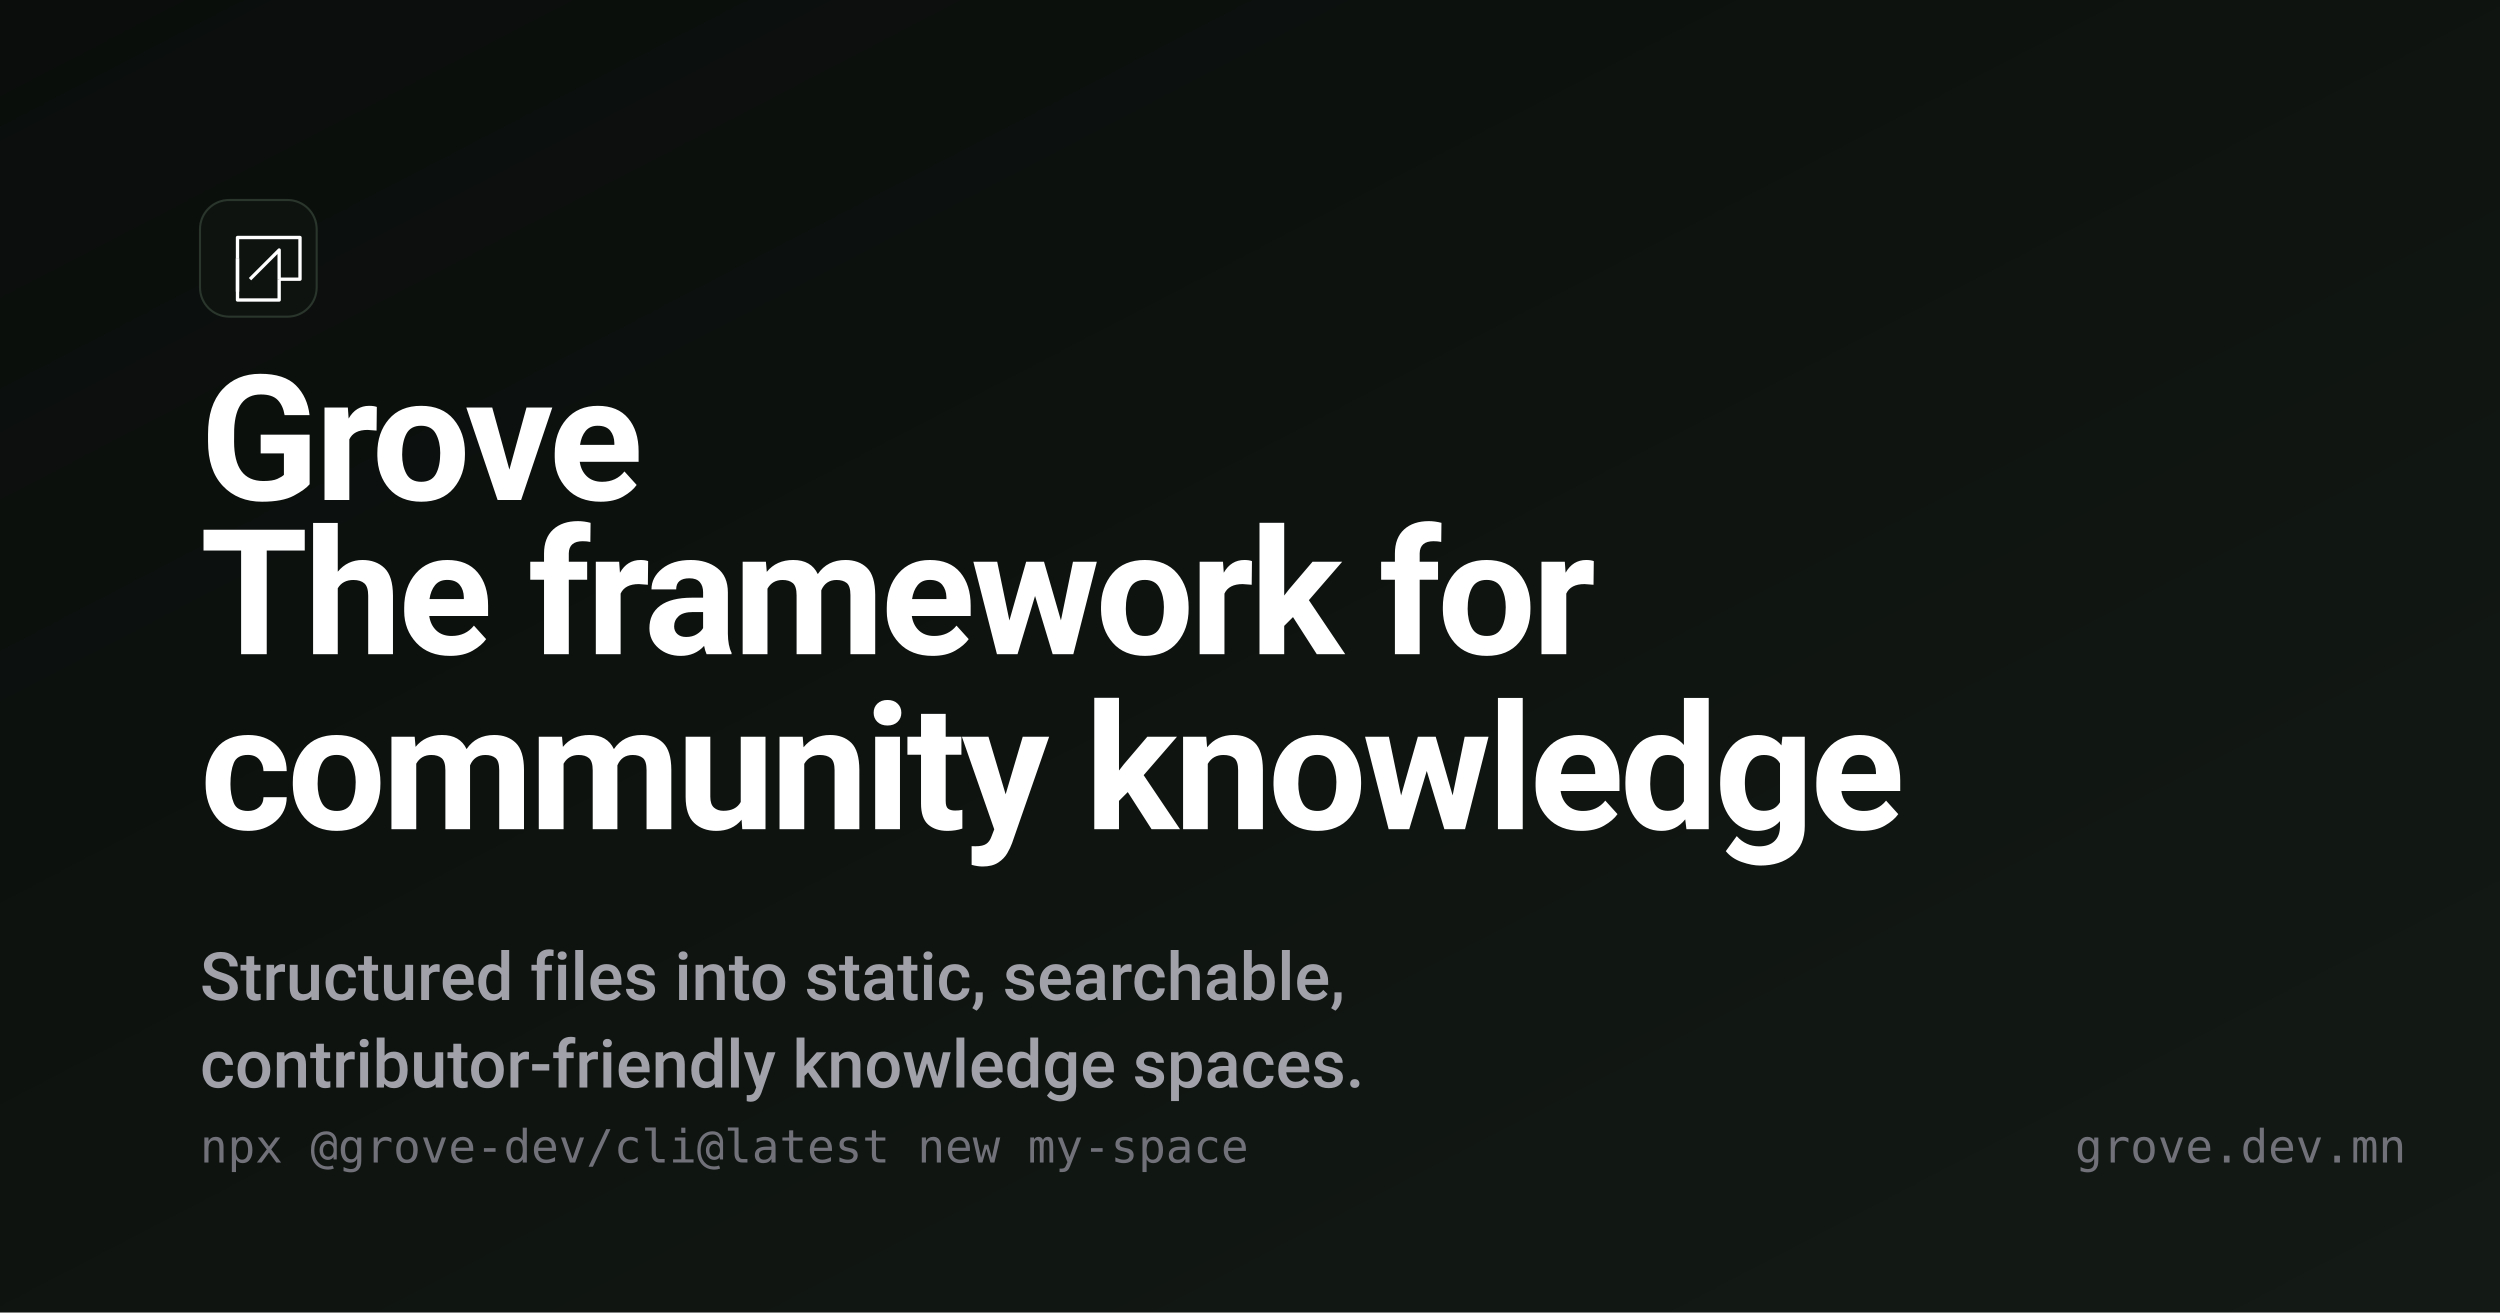
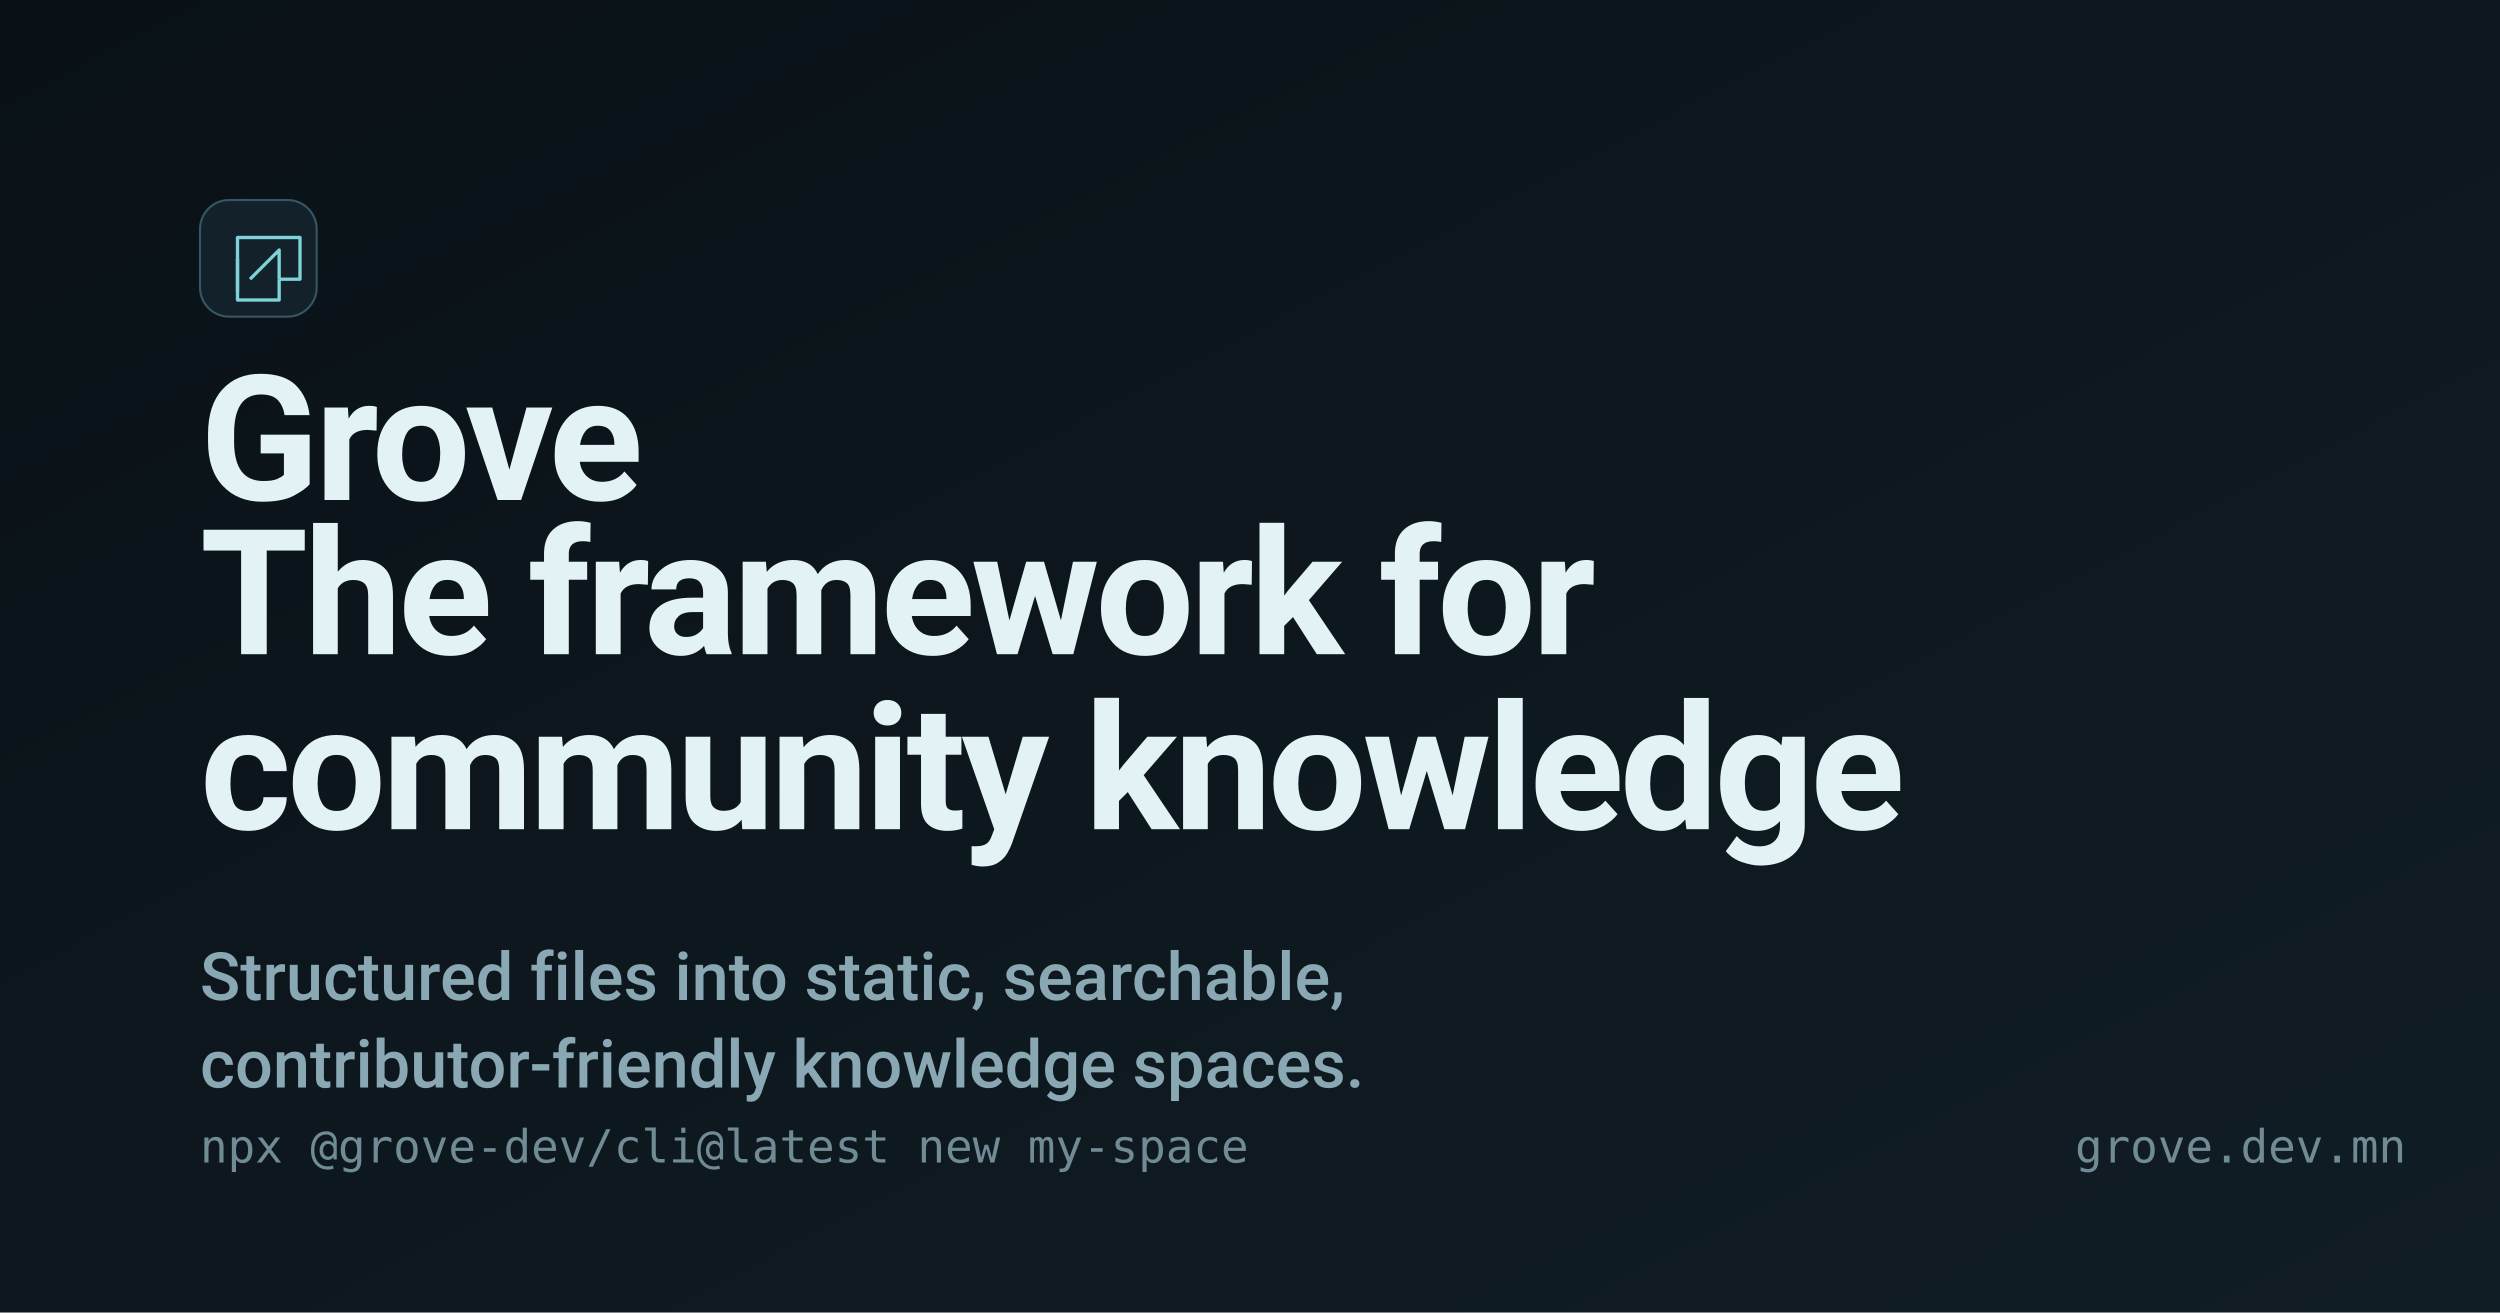
<svg xmlns="http://www.w3.org/2000/svg" width="1200" height="630" viewBox="0 0 1200 630">
  <defs>
    <linearGradient id="bg" x1="0" y1="0" x2="1" y2="1">
-       <stop offset="0%" stop-color="#0a0d0b" />
-       <stop offset="100%" stop-color="#131a15" />
+       <stop offset="0%" stop-color="#091116" />
+       <stop offset="100%" stop-color="#111d25" />
    </linearGradient>
  </defs>
  <rect width="1200" height="630" fill="url(#bg)" />
  <g transform="translate(96, 96)">
-     <rect width="56" height="56" rx="14" fill="#0e1310" stroke="#2a352c" />
-     <g transform="translate(8, 8)" stroke="#ffffff" stroke-width="1.6" fill="none" stroke-linejoin="round">
+     <rect width="56" height="56" rx="14" fill="#13212a" stroke="#365666" />
+     <g transform="translate(8, 8)" stroke="#7dd3d8" stroke-width="1.6" fill="none" stroke-linejoin="round">
      <path d="M30 30 H40 V10 H10 V20" />
      <path d="M30 30 V16 L16 30" />
      <path d="M30 30 V40 H10 V20" />
      <path d="M10 20 V36" />
    </g>
  </g>
-   <g transform="translate(96, 240)" fill="#ffffff" font-family="-apple-system, BlinkMacSystemFont, 'Segoe UI', Roboto, sans-serif">
+   <g transform="translate(96, 240)" fill="#e3f3f5" font-family="-apple-system, BlinkMacSystemFont, 'Segoe UI', Roboto, sans-serif">
    <text x="0" y="0" font-size="84" font-weight="700" letter-spacing="-2">Grove</text>
    <text x="0" y="74" font-size="84" font-weight="700" letter-spacing="-2">The framework for</text>
    <text x="0" y="158" font-size="84" font-weight="700" letter-spacing="-2">community knowledge</text>
-     <text x="0" y="240" font-size="32" font-weight="500" fill="#a1a1aa">Structured files into static, searchable,</text>
-     <text x="0" y="282" font-size="32" font-weight="500" fill="#a1a1aa">contributor-friendly knowledge spaces.</text>
+     <text x="0" y="240" font-size="32" font-weight="500" fill="#89a8b3">Structured files into static, searchable,</text>
+     <text x="0" y="282" font-size="32" font-weight="500" fill="#89a8b3">contributor-friendly knowledge spaces.</text>
  </g>
-   <g transform="translate(96, 558)" fill="#71717a" font-family="ui-monospace, 'SF Mono', Menlo, monospace" font-size="22">
+   <g transform="translate(96, 558)" fill="#718b95" font-family="ui-monospace, 'SF Mono', Menlo, monospace" font-size="22">
    <text x="0" y="0">npx @grove-dev/cli@latest new my-space</text>
    <text x="900" y="0">grove.dev.mn</text>
  </g>
</svg>
